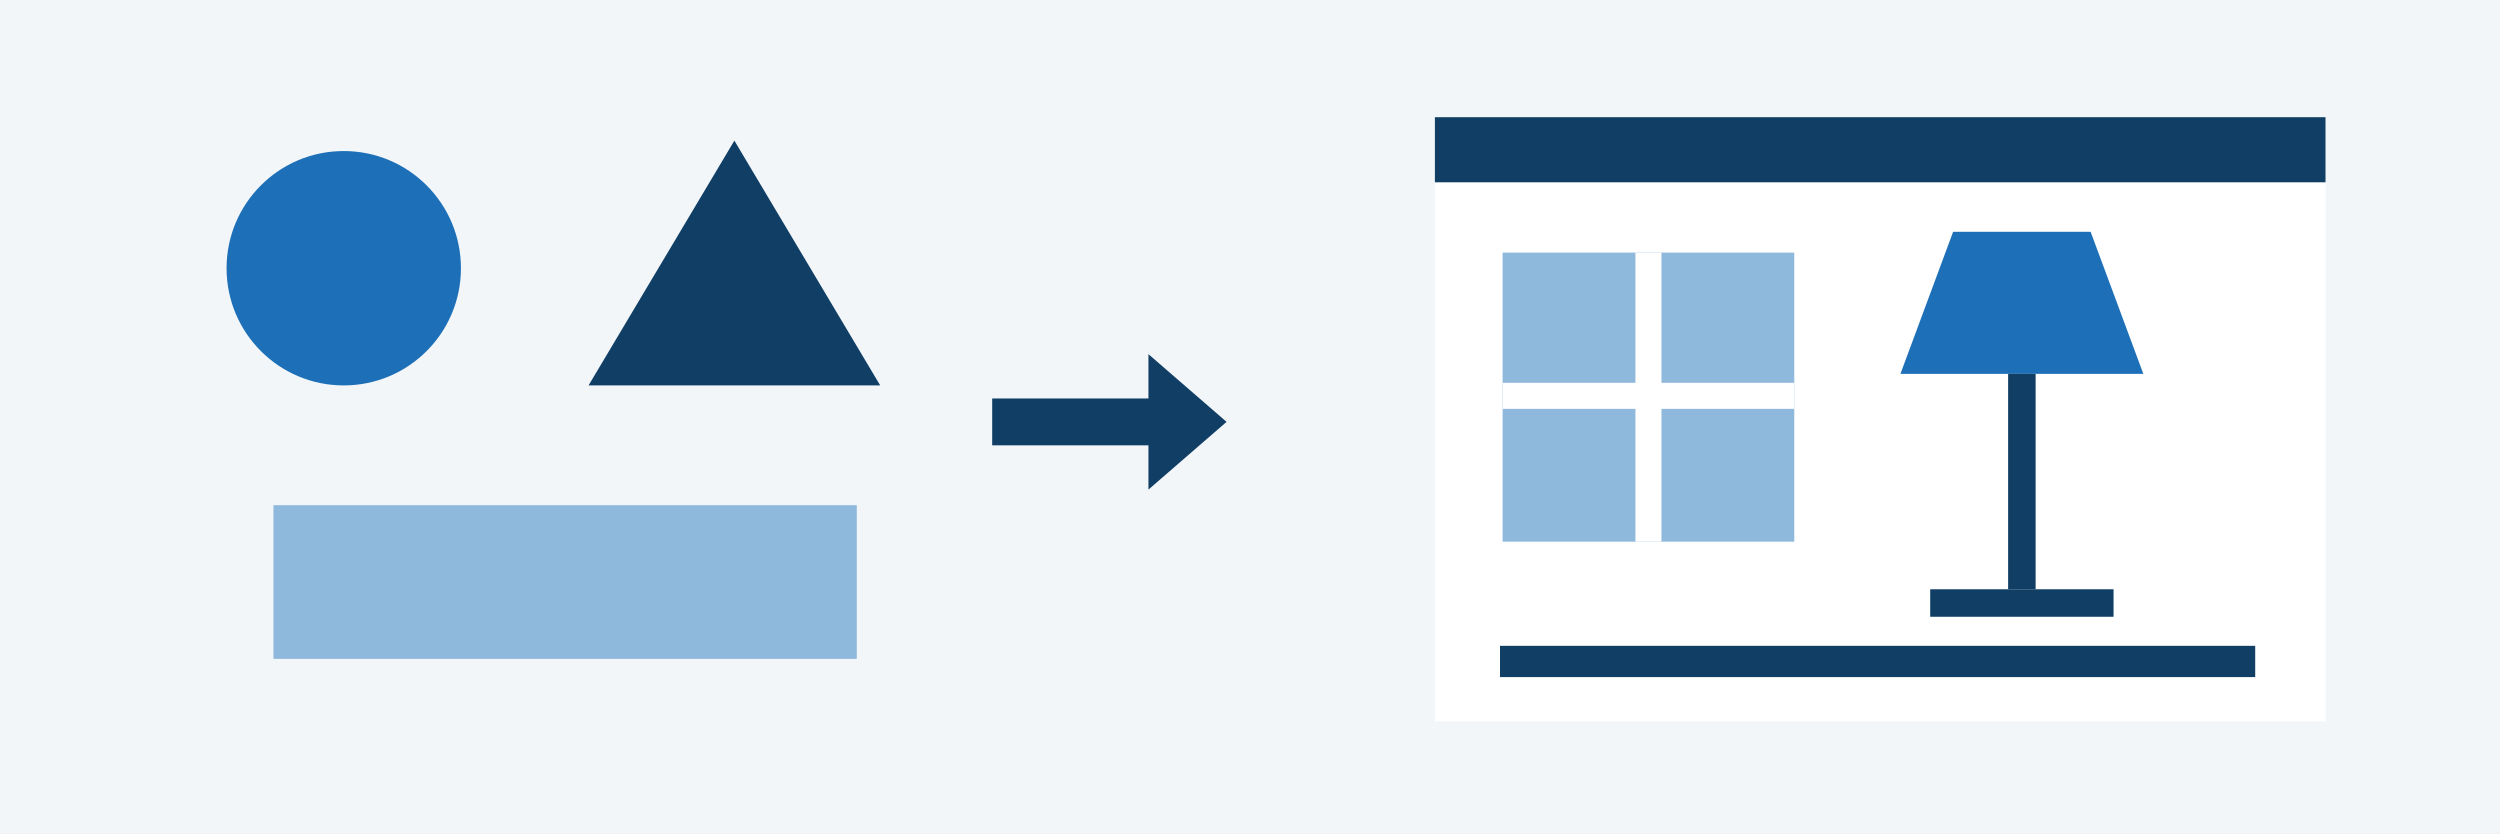
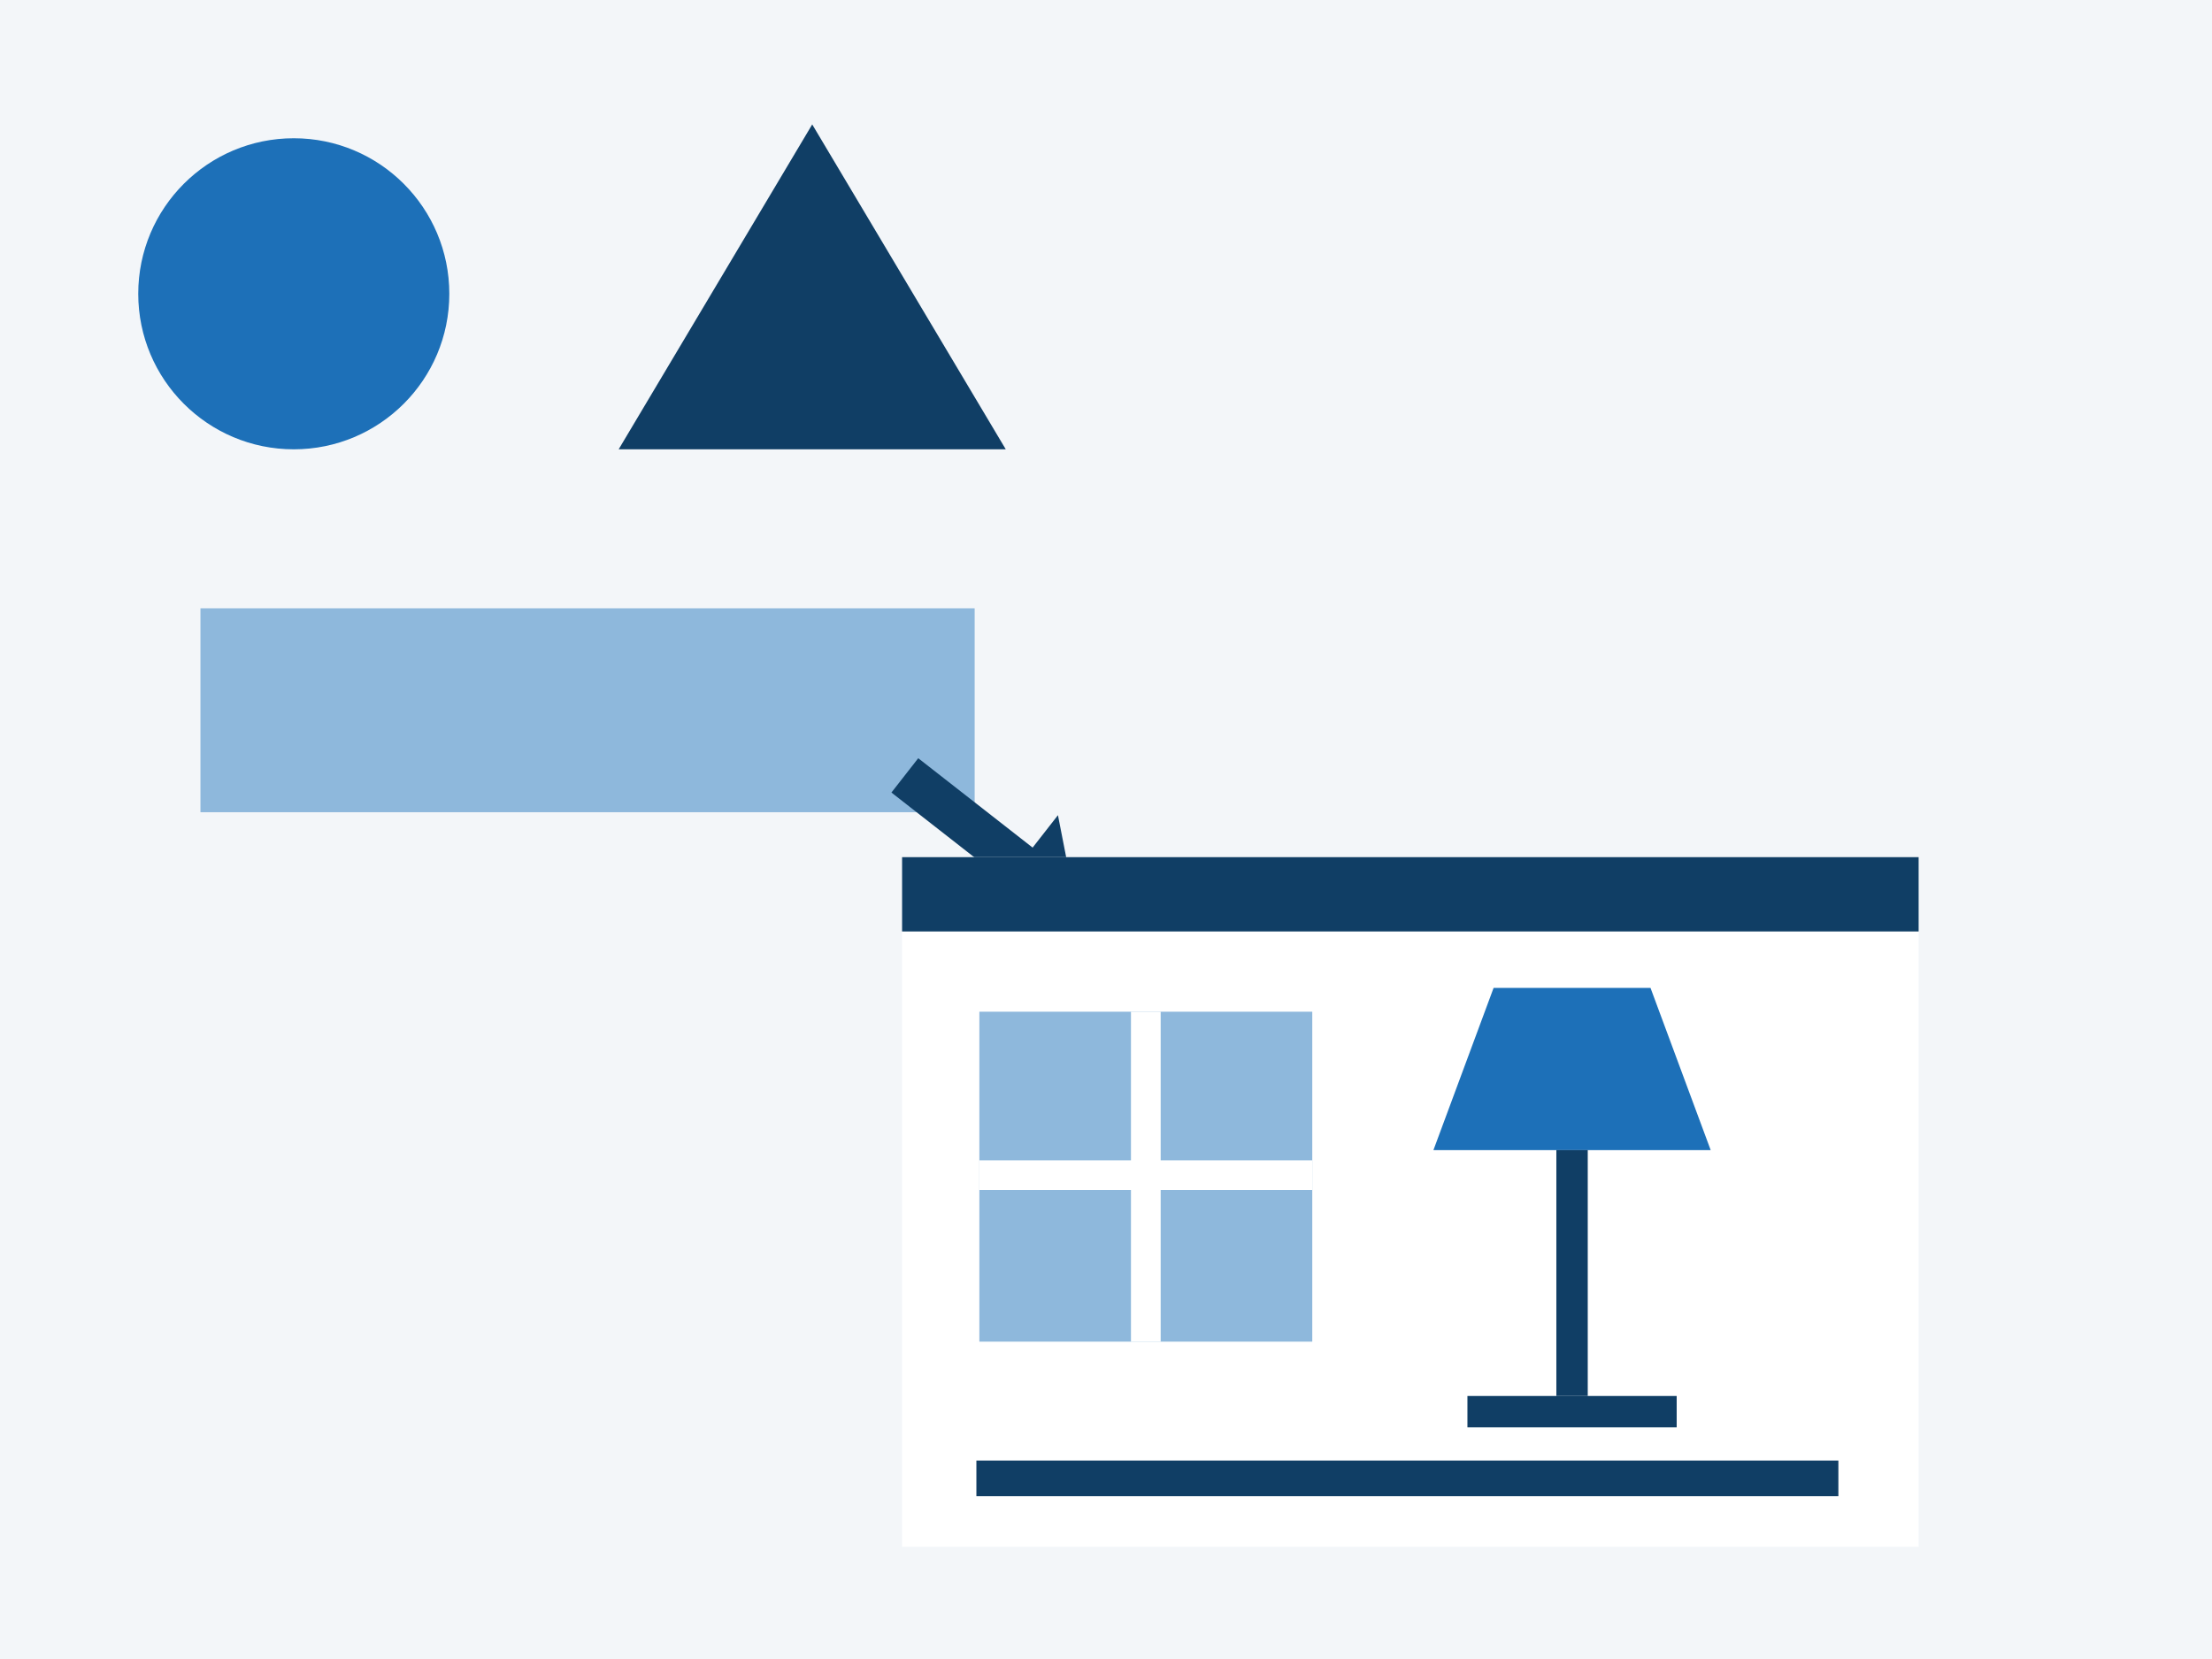
- <svg xmlns="http://www.w3.org/2000/svg" viewBox="0 0 960 320" width="960" height="320" role="img" aria-labelledby="guide-illustration-title guide-illustration-description">
-   <rect x="0" y="0" width="960" height="320" fill="#F3F6F9" />
-   <circle cx="132" cy="103" r="45" fill="#1D70B8" />
-   <path d="M226 148 282 54 338 148Z" fill="#103E65" />
-   <rect x="105" y="194" width="224" height="59" fill="#8EB8DC" />
-   <path d="M381 153h60v-17l30 26-30 26v-17H381z" fill="#103E65" />
-   <rect x="551" y="45" width="342" height="232" fill="#FFFFFF" />
-   <rect x="551" y="45" width="342" height="25" fill="#103E65" />
-   <rect x="577" y="97" width="112" height="111" fill="#8EB8DC" />
-   <rect x="628" y="97" width="10" height="111" fill="#FFFFFF" />
-   <rect x="577" y="147" width="112" height="10" fill="#FFFFFF" />
-   <g transform="translate(728 89) scale(0.88)">
-     <path d="M25 0H85L108 62H2Z" fill="#1D70B8" />
-     <rect x="49" y="62" width="12" height="94" fill="#103E65" />
-     <rect x="15" y="156" width="80" height="12" fill="#103E65" />
+ <svg xmlns="http://www.w3.org/2000/svg" viewBox="0 0 640 480" width="640" height="480" role="img" aria-labelledby="guide-illustration-title guide-illustration-description">
+   <rect x="0" y="0" width="640" height="480" fill="#F3F6F9" />
+   <g transform="translate(40 36) translate(-87 -54)">
+     <circle cx="132" cy="103" r="45" fill="#1D70B8" />
+     <path d="M226 148 282 54 338 148Z" fill="#103E65" />
+     <rect x="105" y="194" width="224" height="59" fill="#8EB8DC" />
  </g>
-   <rect x="576" y="248" width="290" height="12" fill="#103E65" />
+   <g transform="translate(273 210) rotate(38) scale(0.7) translate(-381 -136)">
+     <path d="M381 153h60v-17l30 26-30 26v-17H381z" fill="#103E65" />
+   </g>
+   <g transform="translate(261 248) scale(0.86) translate(-551 -45)">
+     <rect x="551" y="45" width="342" height="232" fill="#FFFFFF" />
+     <rect x="551" y="45" width="342" height="25" fill="#103E65" />
+     <rect x="577" y="97" width="112" height="111" fill="#8EB8DC" />
+     <rect x="628" y="97" width="10" height="111" fill="#FFFFFF" />
+     <rect x="577" y="147" width="112" height="10" fill="#FFFFFF" />
+     <g transform="translate(728 89) scale(0.88)">
+       <path d="M25 0H85L108 62H2Z" fill="#1D70B8" />
+       <rect x="49" y="62" width="12" height="94" fill="#103E65" />
+       <rect x="15" y="156" width="80" height="12" fill="#103E65" />
+     </g>
+     <rect x="576" y="248" width="290" height="12" fill="#103E65" />
+   </g>
</svg>
